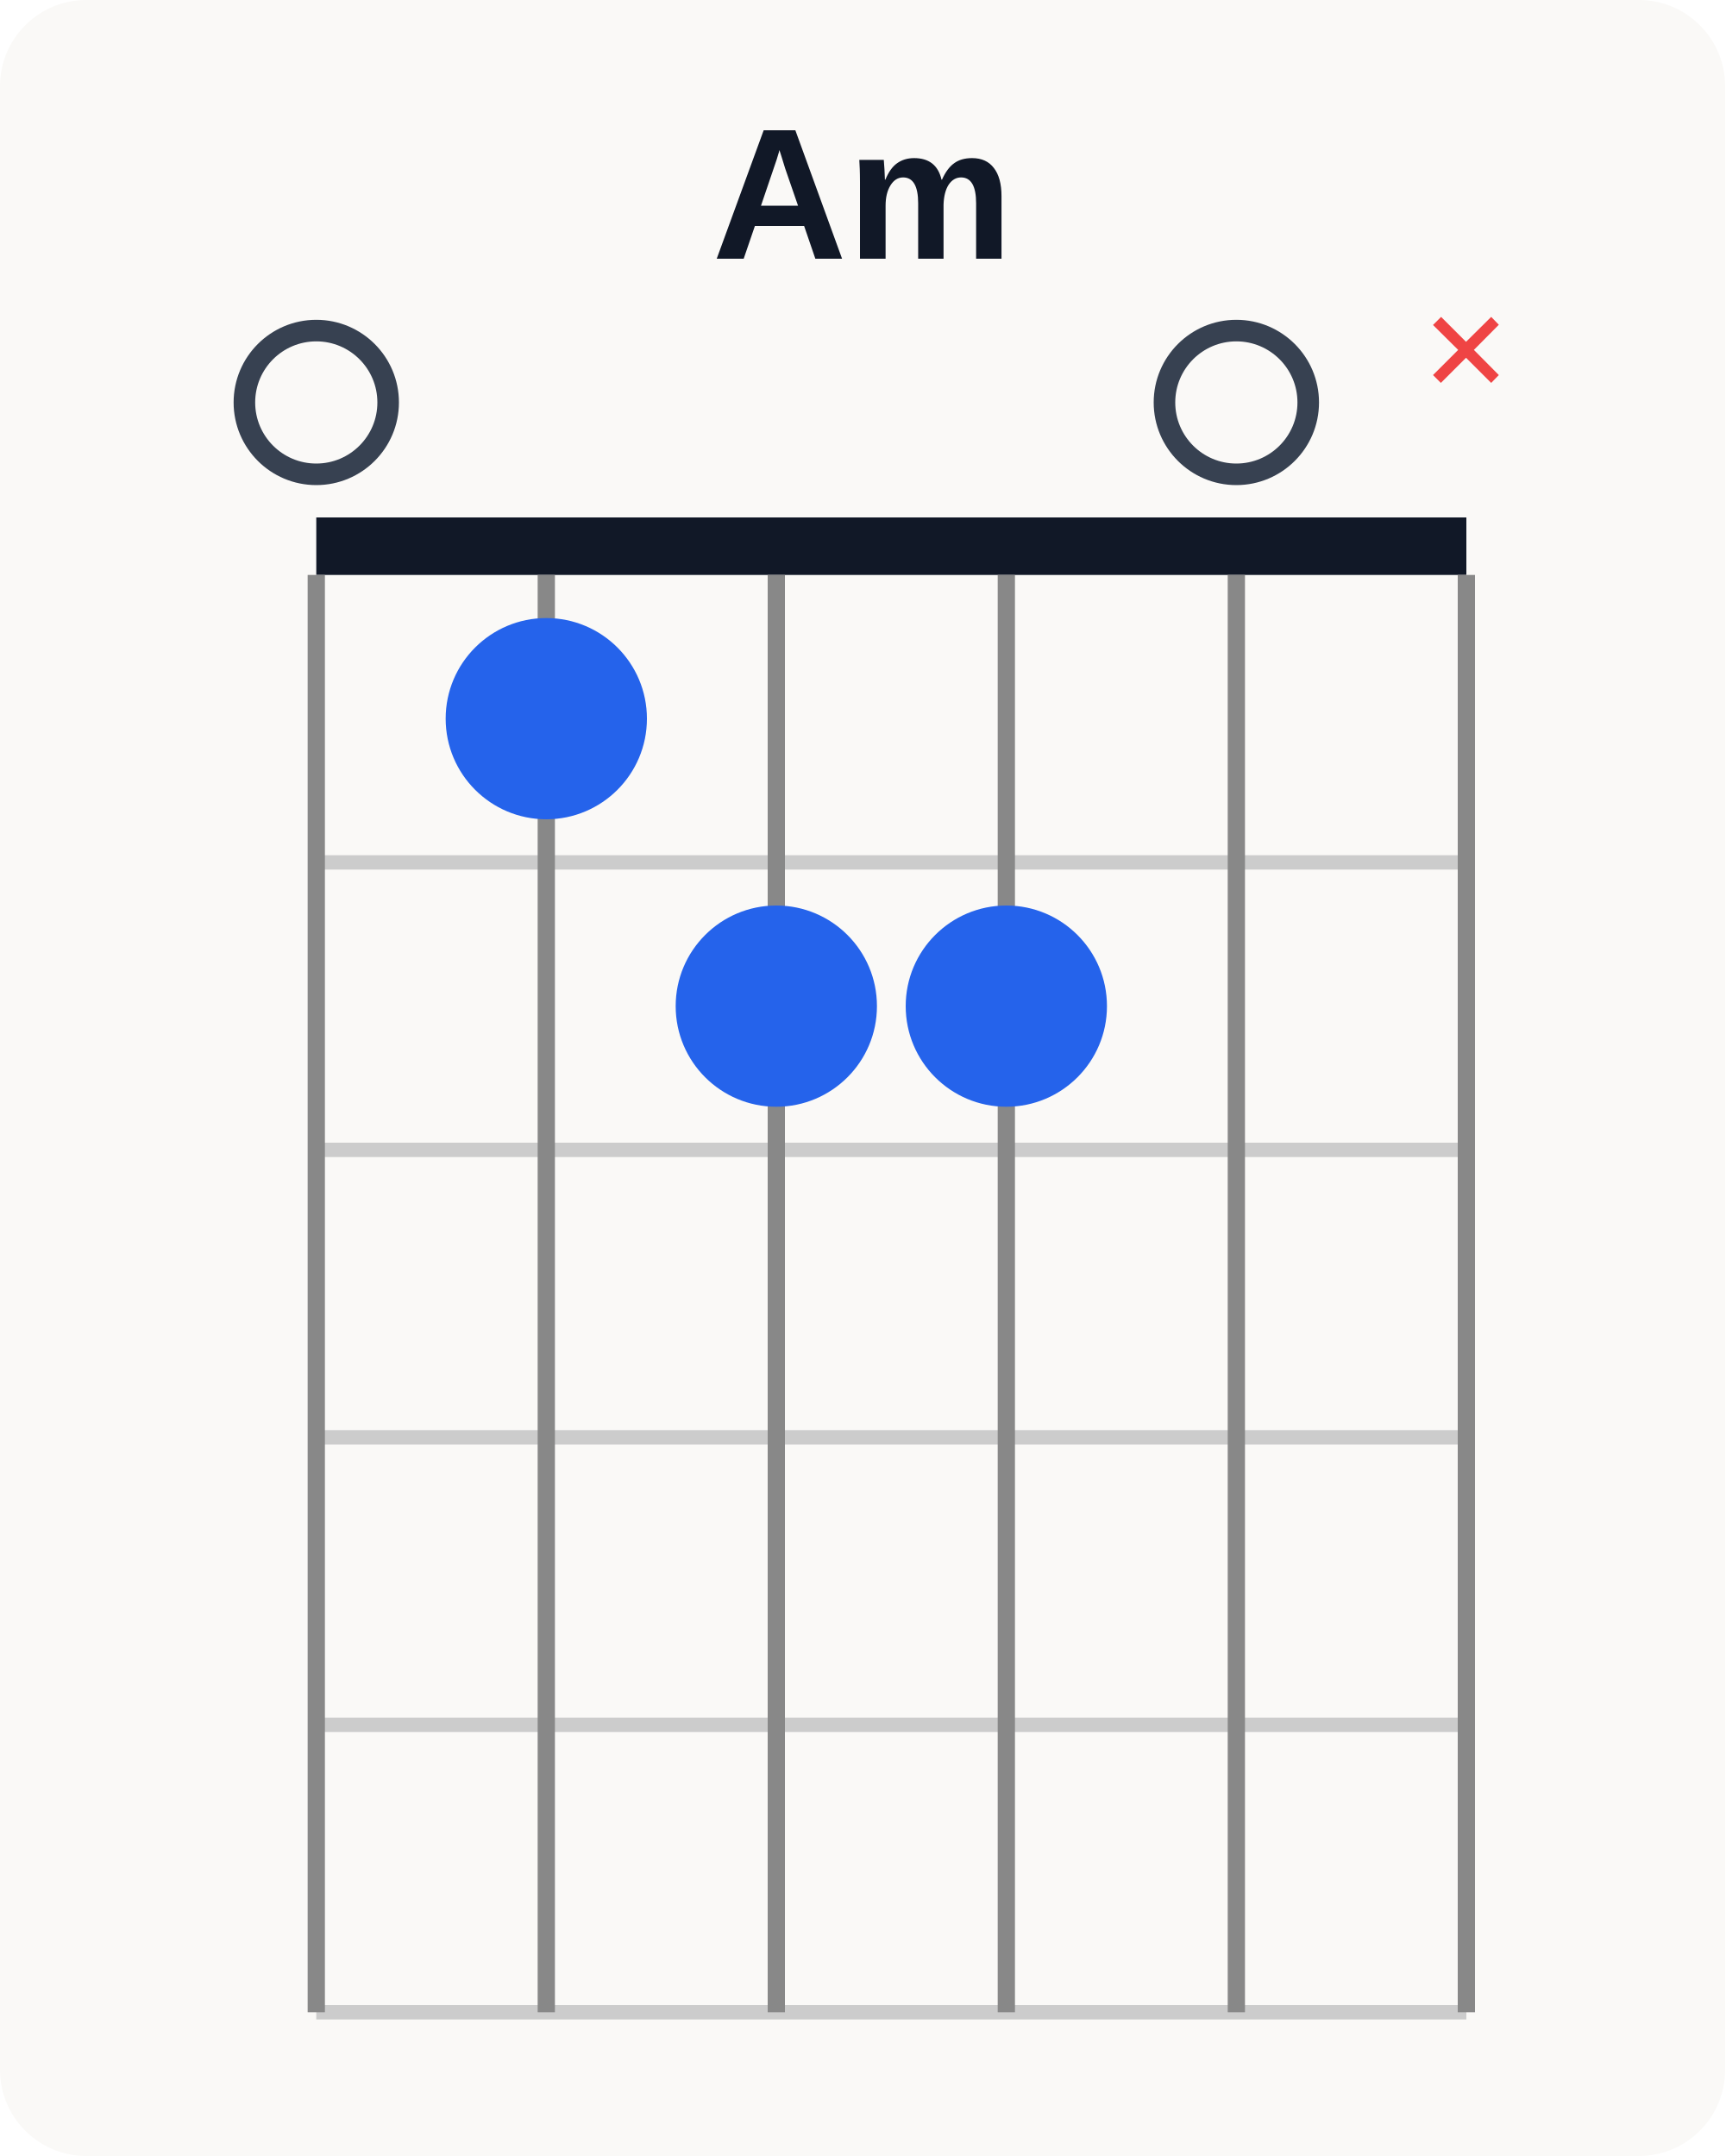
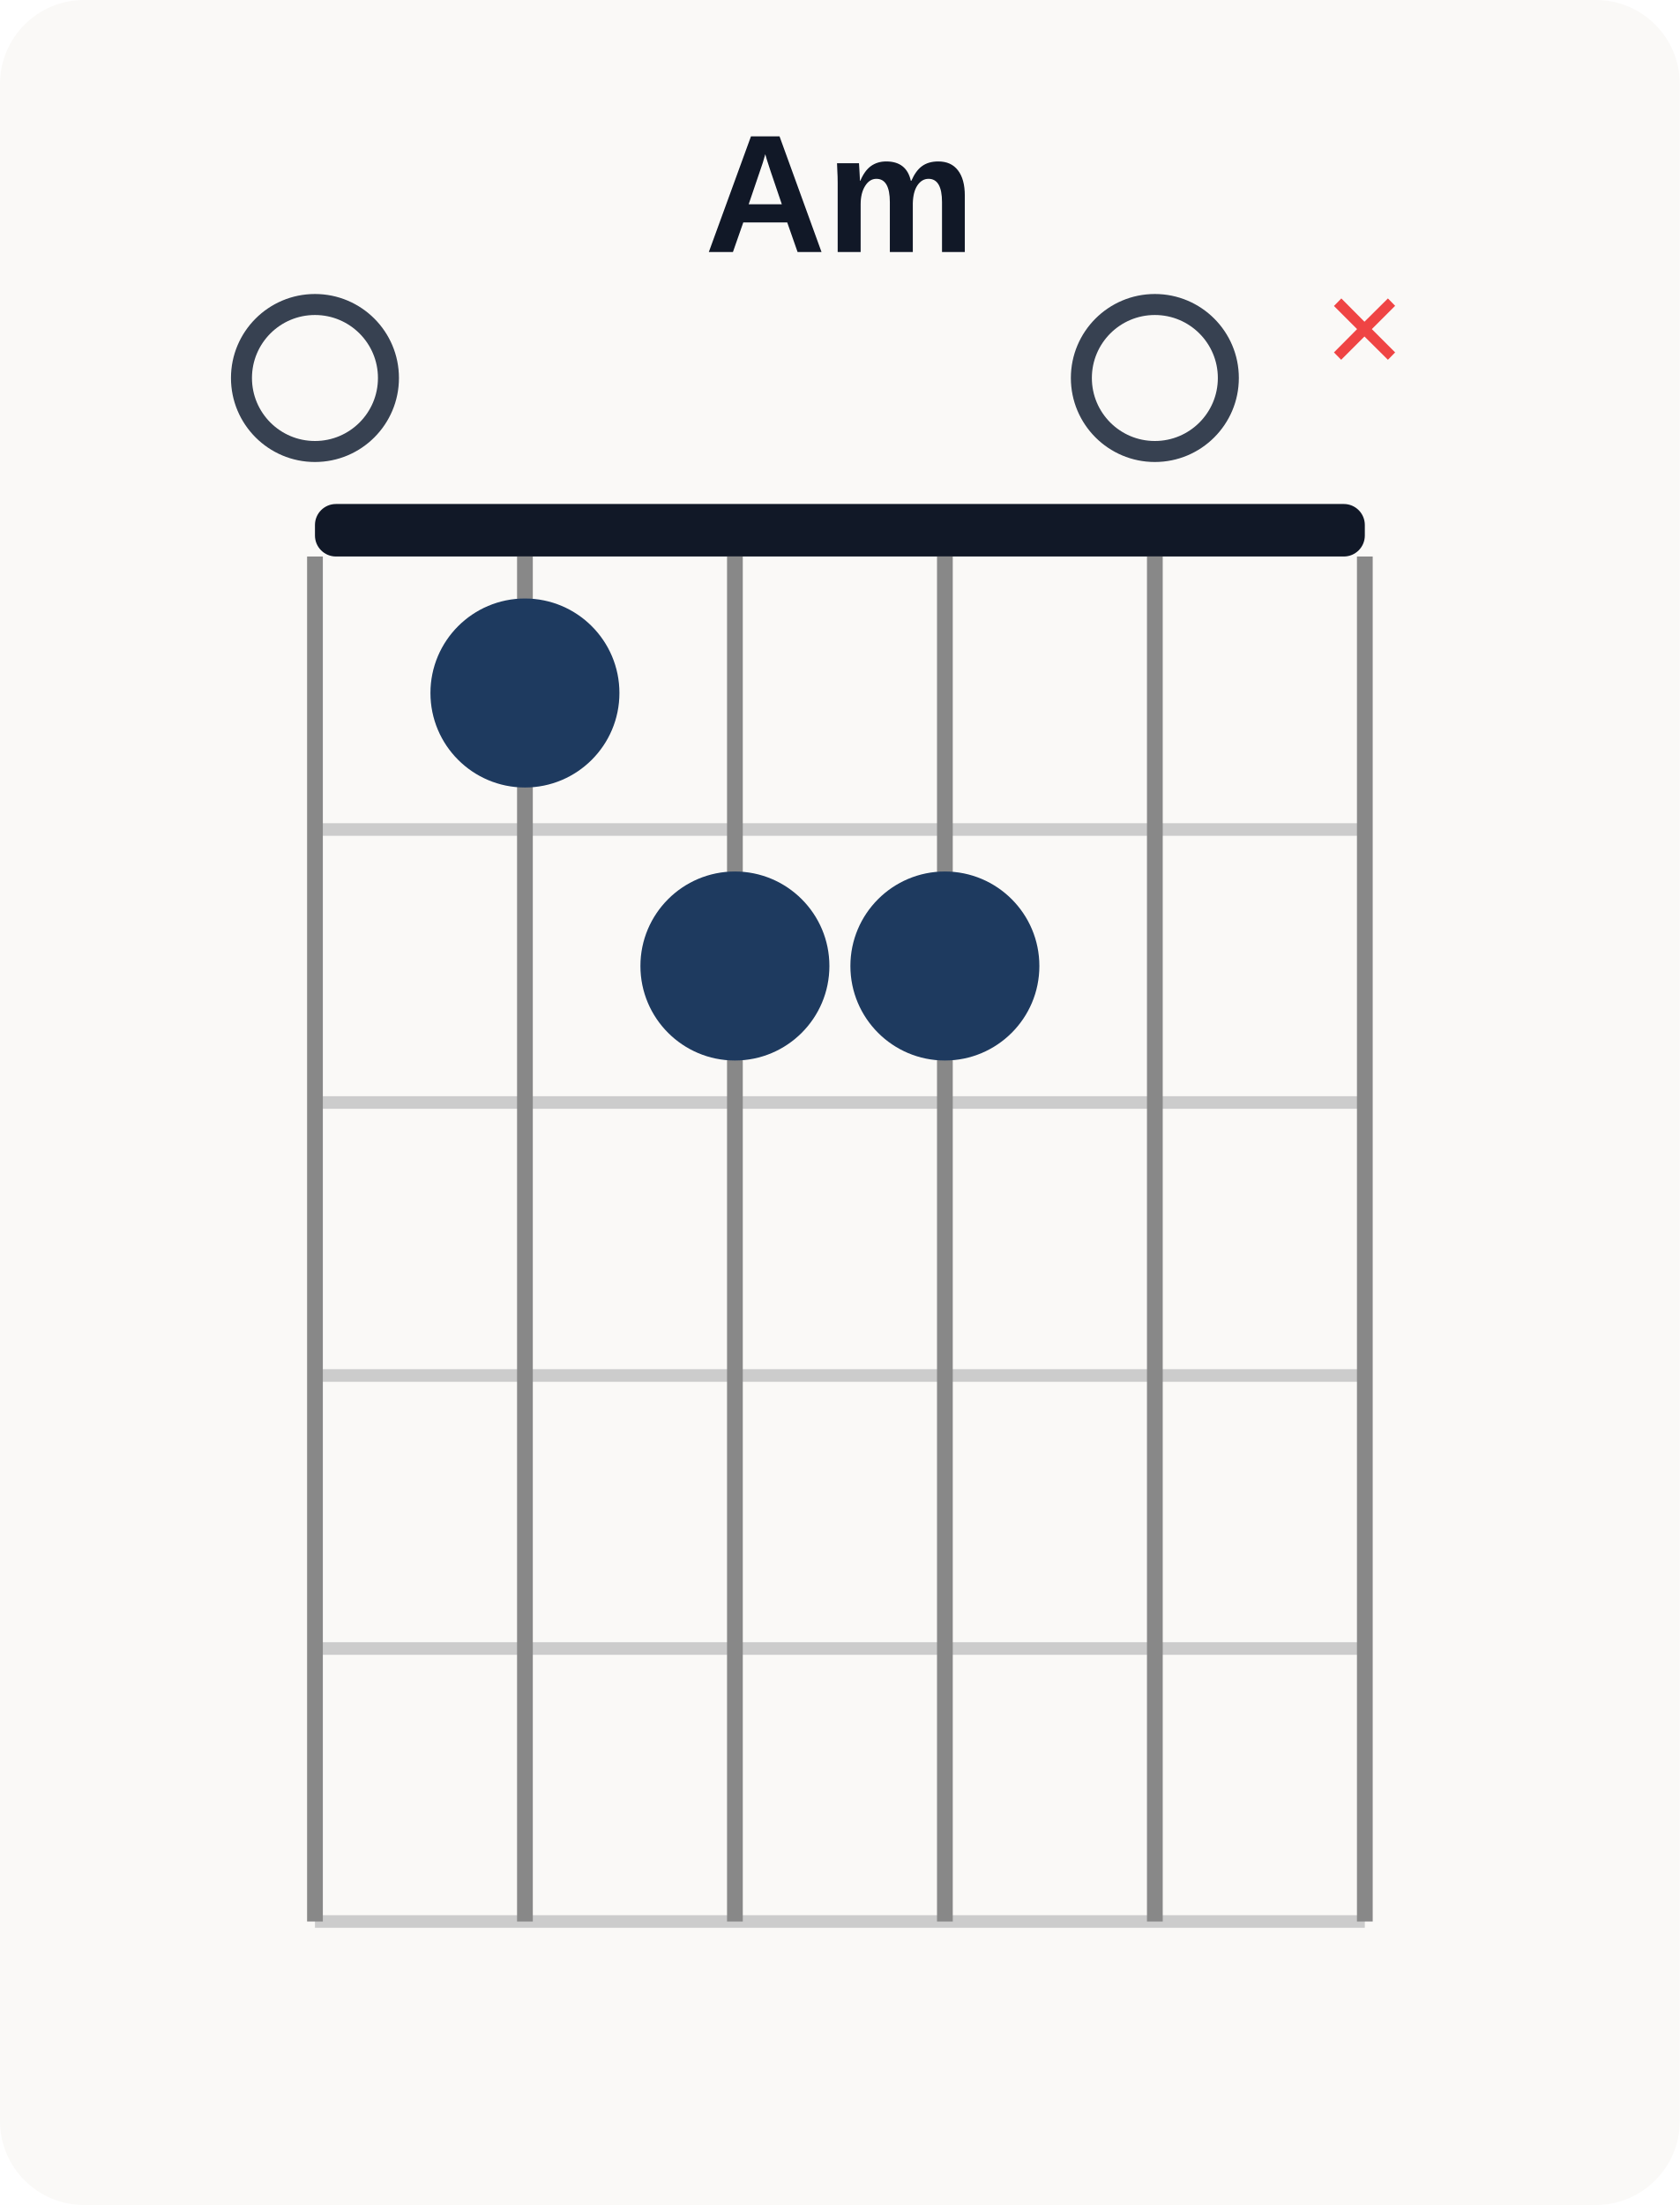
- <svg xmlns="http://www.w3.org/2000/svg" width="120" height="150" viewBox="0 0 120 150">
-   <rect width="120" height="150" fill="#faf9f7" rx="6" />
-   <text x="60" y="18" text-anchor="middle" font-family="Arial,sans-serif" font-size="13" font-weight="700" fill="#111827">Am</text>
-   <rect x="22" y="36" width="80" height="4" fill="#111827" />
-   <line x1="22" y1="60" x2="102" y2="60" stroke="#ccc" stroke-width="1" />
-   <line x1="22" y1="80" x2="102" y2="80" stroke="#ccc" stroke-width="1" />
-   <line x1="22" y1="100" x2="102" y2="100" stroke="#ccc" stroke-width="1" />
-   <line x1="22" y1="120" x2="102" y2="120" stroke="#ccc" stroke-width="1" />
-   <line x1="22" y1="140" x2="102" y2="140" stroke="#ccc" stroke-width="1" />
-   <line x1="22" y1="40" x2="22" y2="140" stroke="#888" stroke-width="1.2" />
-   <line x1="38" y1="40" x2="38" y2="140" stroke="#888" stroke-width="1.2" />
-   <line x1="54" y1="40" x2="54" y2="140" stroke="#888" stroke-width="1.2" />
-   <line x1="70" y1="40" x2="70" y2="140" stroke="#888" stroke-width="1.2" />
-   <line x1="86" y1="40" x2="86" y2="140" stroke="#888" stroke-width="1.2" />
-   <line x1="102" y1="40" x2="102" y2="140" stroke="#888" stroke-width="1.2" />
-   <text x="102" y="28" text-anchor="middle" font-size="11" fill="#ef4444" font-weight="700">×</text>
-   <circle cx="86" cy="28" r="5" fill="none" stroke="#374151" stroke-width="1.5" />
-   <circle cx="70" cy="70" r="7" fill="#2563eb" />
-   <circle cx="54" cy="70" r="7" fill="#2563eb" />
-   <circle cx="38" cy="50" r="7" fill="#2563eb" />
-   <circle cx="22" cy="28" r="5" fill="none" stroke="#374151" stroke-width="1.5" />
+ <svg xmlns="http://www.w3.org/2000/svg" width="160" height="210" viewBox="0 0 160 210">
+   <rect width="160" height="210" fill="#faf9f7" rx="8" />
+   <text x="80" y="24" text-anchor="middle" font-family="Arial,sans-serif" font-size="16" font-weight="700" fill="#111827">Am</text>
+   <rect x="30" y="48" width="100" height="5" fill="#111827" rx="2" />
+   <line x1="30" y1="79" x2="130" y2="79" stroke="#ccc" stroke-width="1.2" />
+   <line x1="30" y1="105" x2="130" y2="105" stroke="#ccc" stroke-width="1.2" />
+   <line x1="30" y1="131" x2="130" y2="131" stroke="#ccc" stroke-width="1.2" />
+   <line x1="30" y1="157" x2="130" y2="157" stroke="#ccc" stroke-width="1.2" />
+   <line x1="30" y1="183" x2="130" y2="183" stroke="#ccc" stroke-width="1.2" />
+   <line x1="30" y1="53" x2="30" y2="183" stroke="#888" stroke-width="1.5" />
+   <line x1="50" y1="53" x2="50" y2="183" stroke="#888" stroke-width="1.5" />
+   <line x1="70" y1="53" x2="70" y2="183" stroke="#888" stroke-width="1.5" />
+   <line x1="90" y1="53" x2="90" y2="183" stroke="#888" stroke-width="1.5" />
+   <line x1="110" y1="53" x2="110" y2="183" stroke="#888" stroke-width="1.5" />
+   <line x1="130" y1="53" x2="130" y2="183" stroke="#888" stroke-width="1.5" />
+   <text x="130" y="36" text-anchor="middle" font-size="14" fill="#ef4444" font-weight="700">×</text>
+   <circle cx="110" cy="36" r="7" fill="none" stroke="#374151" stroke-width="2" />
+   <circle cx="90" cy="92" r="9" fill="#1e3a5f" />
+   <circle cx="70" cy="92" r="9" fill="#1e3a5f" />
+   <circle cx="50" cy="66" r="9" fill="#1e3a5f" />
+   <circle cx="30" cy="36" r="7" fill="none" stroke="#374151" stroke-width="2" />
</svg>
